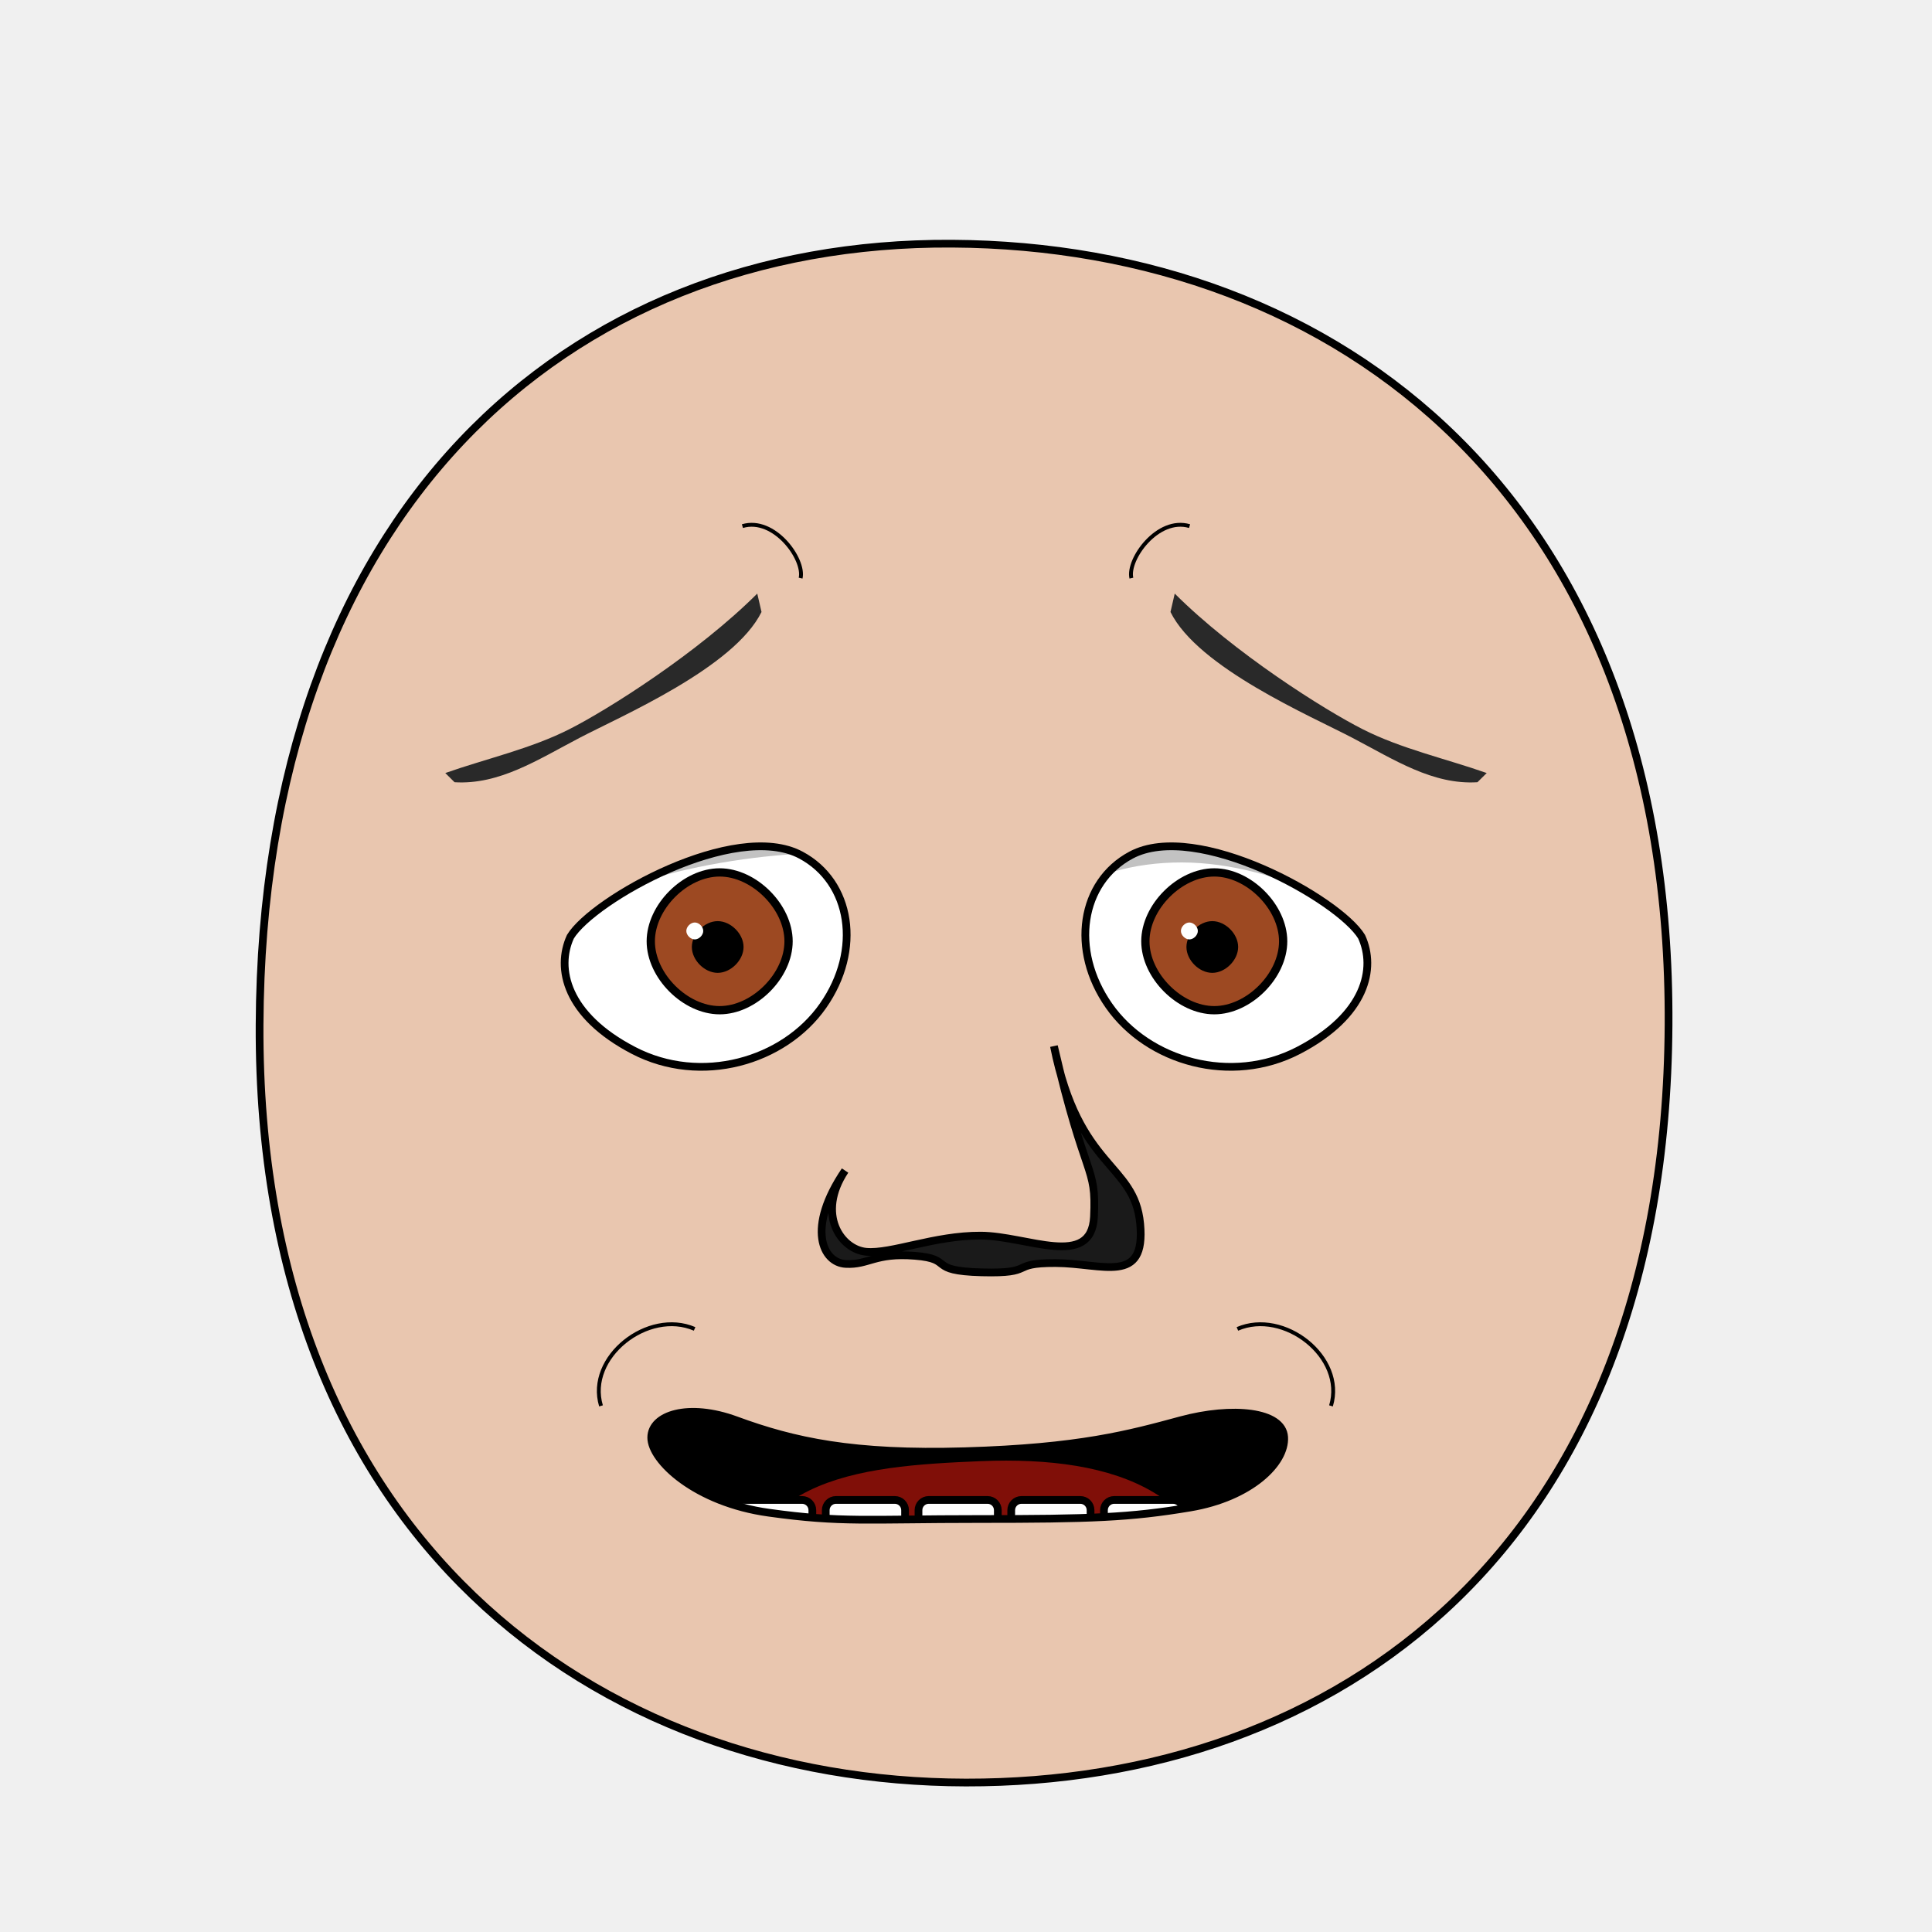
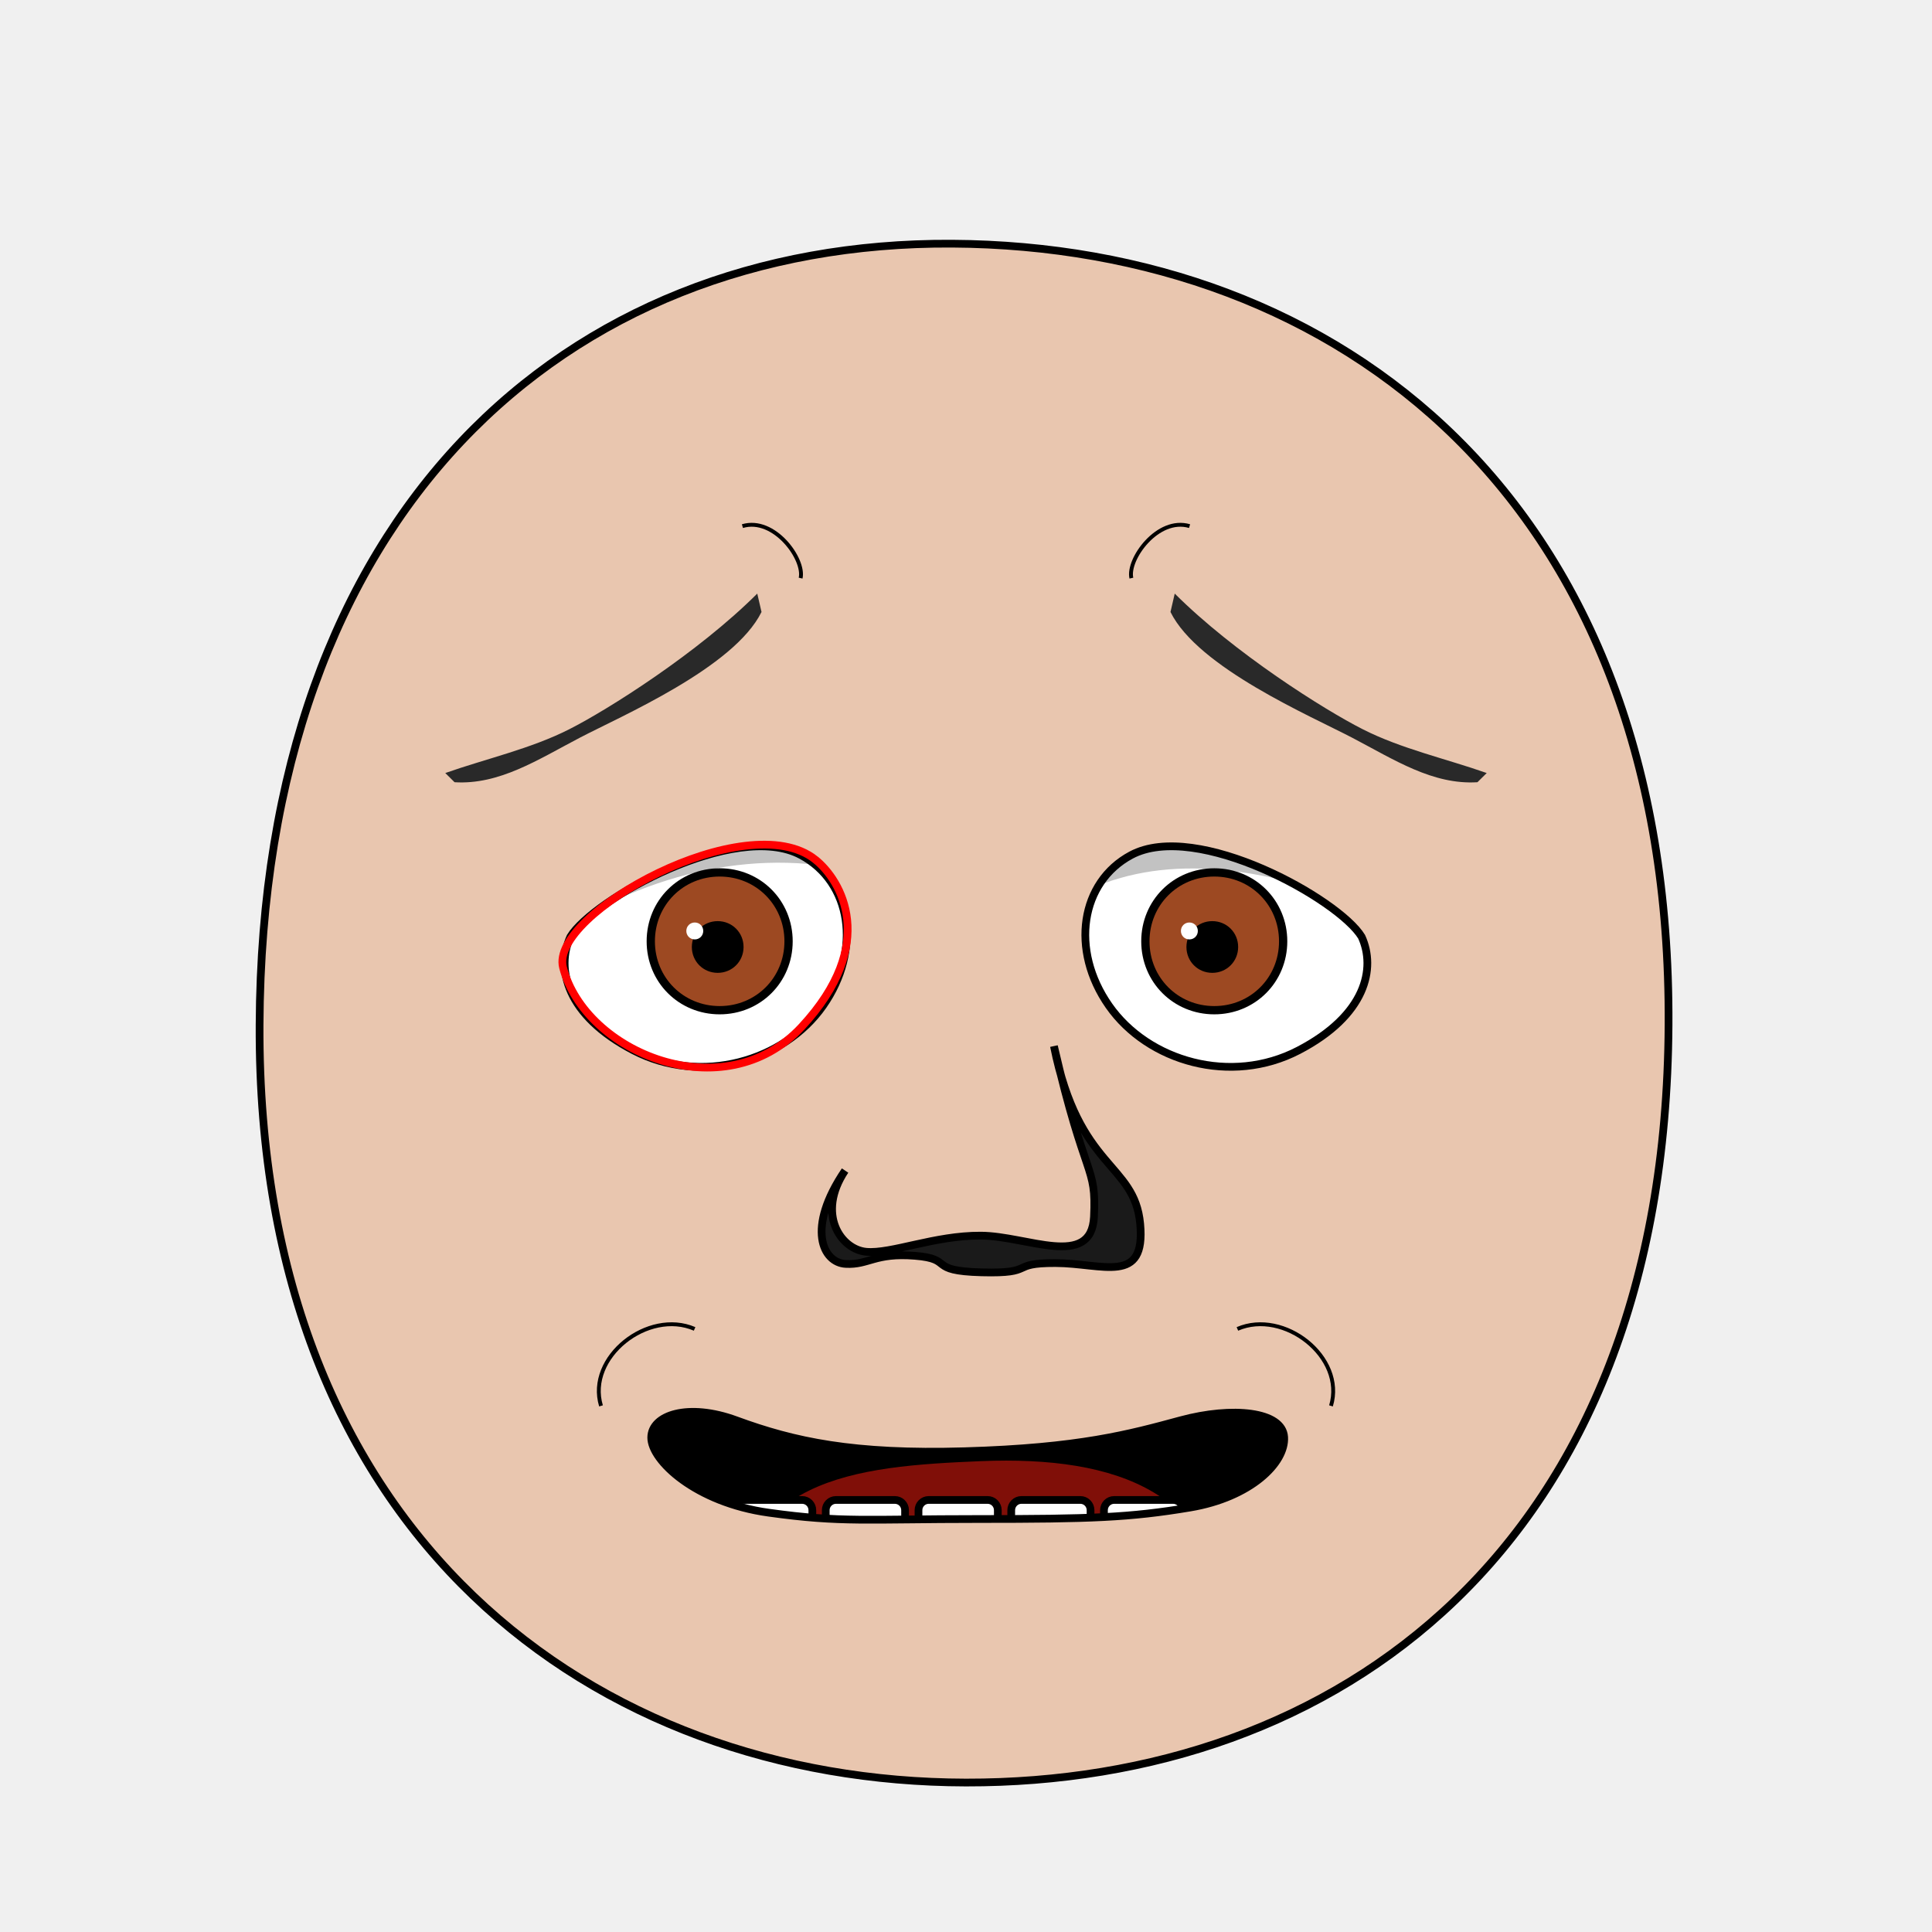
- <svg xmlns="http://www.w3.org/2000/svg" xmlns:xlink="http://www.w3.org/1999/xlink" version="1.1" width="100%" height="100%" id="emoticon-front-view" viewBox="0 0 250 250">
+ <svg xmlns="http://www.w3.org/2000/svg" xmlns:xlink="http://www.w3.org/1999/xlink" viewBox="0 0 250 250" id="emoticon-front-view" height="100%" width="100%" version="1.1">
  <defs id="defs">
    <clipPath id="clipPath-left-eye">
-       <use transform="matrix(1,0,0,1,0,0)" id="use-left-eye-outline-1" y="0" height="1" xlink:href="#left-eye-outline" width="1" x="0">
- </use>
+       <use transform="matrix(1,0,0,1,0,0)" x="0" width="1" xlink:href="#left-eye-outline" height="1" y="0" id="use-left-eye-outline-1" />
    </clipPath>
    <clipPath id="clipPath-right-eye">
-       <use transform="matrix(-1,0,0,1,250,0)" morph="fixed" x="0" width="250" xlink:href="#left-eye-outline" height="250" y="0" id="use-left-eye-outline-2">
- </use>
+       <use transform="matrix(-1,0,0,1,250,0)" id="use-left-eye-outline-2" y="0" height="250" xlink:href="#left-eye-outline" width="250" x="0" morph="fixed" />
    </clipPath>
-     <clipPath clipPathUnits="userSpaceOnUse" id="clipPath-mouth">
-       <use transform="matrix(1,0,0,1,0,0)" width="250" id="use-mouth-outline" xlink:href="#mouth-outline" x="0" y="0" height="250">
- </use>
+     <clipPath id="clipPath-mouth" clipPathUnits="userSpaceOnUse">
+       <use transform="matrix(1,0,0,1,0,0)" height="250" y="0" x="0" xlink:href="#mouth-outline" id="use-mouth-outline" width="250" />
    </clipPath>
  </defs>
  <g id="head">
-     <path style="fill:#e9c6af;stroke:#000000;stroke-width:1;stroke-opacity:1" d="M 124.98,230.66 C 172.77,230.75 215.51,200.57 215.91,132.64 216.3,64.72 173.26,31.81 123.18,31.53 73.1,31.24 33.88,66.28 33.59,132.64 33.3,199.01 77.19,230.57 124.98,230.66 Z" id="head-outline">
- </path>
+     <path d="M 124.98,230.66 C 172.77,230.75 215.51,200.57 215.91,132.64 216.3,64.72 173.26,31.81 123.18,31.53 73.1,31.24 33.88,66.28 33.59,132.64 33.3,199.01 77.19,230.57 124.98,230.66 Z" style="fill:#e9c6af;stroke:#000000;stroke-width:1;stroke-opacity:1" id="head-outline" />
  </g>
  <g id="left-eye">
-     <path style="fill:#ffffff;stroke:#000000;stroke-width:1;stroke-miterlimit:4;stroke-opacity:1;stroke-dasharray:none" d="M 103.64,110.65 C 110.17,114.14 111.56,122.91 106.5,130.14 101.44,137.38 90.69,140.46 81.97,135.92 73.24,131.38 71.93,125.3 73.81,121.21 76.73,116.4 95.13,106.09 103.64,110.65 Z" id="left-eye-outline">
- </path>
-     <g id="left-eyeball" clip-path="url(#clipPath-left-eye)">
+     <path d="M 103.64,110.65 C 110.17,114.14 111.56,122.91 106.5,130.14 101.44,137.38 90.69,140.46 81.97,135.92 73.24,131.38 71.93,125.3 73.81,121.21 76.73,116.4 95.13,106.09 103.64,110.65 Z" style="fill:#ffffff;stroke:#000000;stroke-width:1;stroke-miterlimit:4;stroke-opacity:1;stroke-dasharray:none" id="left-eye-outline" />
+     <g clip-path="url(#clipPath-left-eye)" id="left-eyeball">
      <g id="left-lens">
-         <path d="M 1,0.5 C 1,0.75 0.75,1 0.5,1 0.25,1 0,0.75 0,0.5 0,0.25 0.25,0 0.5,0 0.75,0 1,0.25 1,0.5 z" transform="matrix(17.83,0,0,17.83,84.21,112.89)" style="fill:#9d4922;fill-opacity:1;stroke:#000000;stroke-width:0.06;stroke-miterlimit:4;stroke-opacity:1;stroke-dasharray:none" morph="relative" id="iris">
- </path>
-         <path d="M 1,0.5 C 1,0.75 0.75,1 0.5,1 0.25,1 0,0.75 0,0.5 0,0.25 0.25,0 0.5,0 0.75,0 1,0.25 1,0.5 z" transform="matrix(5.72,0,0,5.72,90.01,119.68)" style="fill:#000000;fill-opacity:1;stroke:#000000;stroke-width:0.17;stroke-miterlimit:4;stroke-opacity:1;stroke-dasharray:none" morph="relative" id="pupil">
- </path>
-         <path d="M 1,0.5 C 1,0.75 0.75,1 0.5,1 0.25,1 0,0.75 0,0.5 0,0.25 0.25,0 0.5,0 0.75,0 1,0.25 1,0.5 z" transform="matrix(2.19,0,0,2.19,88.81,119.37)" style="fill:#ffffff;fill-opacity:1;stroke:none" morph="transform-only" id="glare">
- </path>
+         <path d="M 1,0.5 C 1,0.78 0.78,1 0.5,1 0.22,1 0,0.78 0,0.5 0,0.22 0.22,0 0.5,0 0.78,0 1,0.22 1,0.5 z" transform="matrix(17.83,0,0,17.83,84.21,112.89)" style="fill:#9d4922;fill-opacity:1;stroke:#000000;stroke-width:0.06;stroke-miterlimit:4;stroke-opacity:1;stroke-dasharray:none" id="iris" morph="relative" />
+         <path d="M 1,0.5 C 1,0.78 0.78,1 0.5,1 0.22,1 0,0.78 0,0.5 0,0.22 0.22,0 0.5,0 0.78,0 1,0.22 1,0.5 z" transform="matrix(5.72,0,0,5.72,90.01,119.68)" style="fill:#000000;fill-opacity:1;stroke:#000000;stroke-width:0.17;stroke-miterlimit:4;stroke-opacity:1;stroke-dasharray:none" id="pupil" morph="relative" />
+         <path d="M 1,0.5 C 1,0.78 0.78,1 0.5,1 0.22,1 0,0.78 0,0.5 0,0.22 0.22,0 0.5,0 0.78,0 1,0.22 1,0.5 z" transform="matrix(2.19,0,0,2.19,88.81,119.37)" style="fill:#ffffff;fill-opacity:1;stroke:none" id="glare" morph="transform-only" />
      </g>
-       <path style="opacity:0.24;fill:#000000;stroke:#000000;stroke-width:0px;stroke-linecap:butt;stroke-linejoin:miter;stroke-opacity:1" d="M 66.58,122.51 66.52,104.16 117.16,104.91 117.2,110.89 C 117.2,110.89 105.16,108.87 88.83,112.53 76.81,115.22 66.58,122.52 66.58,122.52 Z" id="left-lid-shadow">
- </path>
+       <path d="m 50,75 75,0 0,43.99 C 98.545,101.697 66.707,117.013 50,142.9 z" style="opacity:0.24;fill:#000000;stroke:#000000;stroke-width:0px;stroke-linecap:butt;stroke-linejoin:miter;stroke-opacity:1" id="left-lid-shadow-tmp" />
+     </g>
+     <path d="m 105.502,111.233 c 3.357,2.685 8.231,10.862 -1.779,21.65 -10.01,10.789 -28.019,3.366 -30.868,-7.696 -1.789,-6.946 23.79,-21.037 32.647,-13.955 z" style="fill:none;stroke:#ff0000;stroke-width:1;stroke-miterlimit:4;stroke-opacity:1;stroke-dasharray:none" id="left-eye-outline-tmp" />
+   </g>
+   <g id="right-eye">
+     <use transform="matrix(-1,0,0,1,250,0)" id="right-eye-outline" y="0" height="250" xlink:href="#left-eye-outline" width="250" x="0" morph="fixed" />
+     <g clip-path="url(#clipPath-right-eye)" id="right-eyeball">
+       <use transform="matrix(1,0,0,1,64,0)" id="right-lens" y="0" height="1" xlink:href="#left-lens" width="1" x="0" morph="fixed" />
+       <path d="m 125,129.08 0,-54.08 75,0 0,54.174 C 156.681,103.093 138.179,110.825 125,129.08 z" style="opacity:0.24;fill:#000000;stroke:#000000;stroke-width:0px;stroke-linecap:butt;stroke-linejoin:miter;stroke-miterlimit:4;stroke-opacity:1;stroke-dasharray:none" id="right-lid-shadow-tmp" />
    </g>
  </g>
-   <g id="right-eye">
-     <use transform="matrix(-1,0,0,1,250,0)" morph="fixed" x="0" width="250" xlink:href="#left-eye-outline" height="250" y="0" id="right-eye-outline">
- </use>
-     <g id="right-eyeball" clip-path="url(#clipPath-right-eye)">
-       <use transform="matrix(1,0,0,1,64,0)" morph="fixed" x="0" width="1" xlink:href="#left-lens" height="1" y="0" id="right-lens">
- </use>
-       <path style="opacity:0.24;fill:#000000;stroke:#000000;stroke-width:0px;stroke-linecap:butt;stroke-linejoin:miter;stroke-miterlimit:4;stroke-opacity:1;stroke-dasharray:none" d="M 128.69,122.85 127.05,108.33 156.36,101.93 177.2,119.24 C 177.2,119.24 165.78,111.63 152.94,111.6 140.1,111.57 132.69,118.48 128.69,122.85 Z" id="right-lid-shadow">
- </path>
-     </g>
+   <path d="M 98.54,79.19 C 94.98,86.41 80.35,92.67 74.97,95.49 69.59,98.31 64.59,101.58 58.82,101.22 L 57.62,100.03 C 62.87,98.18 68.7,96.89 73.67,94.36 78.65,91.84 90.3,84.49 97.99,76.81 Z" style="fill:#292929;fill-opacity:1;fill-rule:nonzero;stroke-width:1;stroke-miterlimit:101.49;stroke-opacity:-20.56;stroke-dasharray:none" id="left-eye-brow" />
+   <g id="nose">
+     <path d="M 109.35,151.47 C 105.61,157.12 108.83,161.67 112.07,161.98 115.32,162.28 120.92,159.86 126.9,159.89 132.89,159.91 141.23,164.26 141.56,157.45 141.89,150.63 140.47,153.05 136.38,135.37 139.58,151.4 146.8,150.42 147.54,158.37 148.28,166.32 142.72,163.46 136.58,163.44 130.44,163.42 134.21,164.83 127.02,164.64 119.85,164.45 123.58,162.91 118.39,162.5 113.21,162.08 112.41,163.71 109.44,163.55 106.47,163.4 104.27,158.94 109.35,151.47 Z" style="fill:#1a1a1a;stroke:#000000;stroke-width:1;stroke-miterlimit:4;stroke-dasharray:none" id="nose-outline" />
  </g>
-   <path style="fill:#292929;fill-opacity:1;fill-rule:nonzero;stroke-width:1;stroke-miterlimit:101.49;stroke-opacity:-20.56;stroke-dasharray:none" d="M 98.54,79.19 C 94.98,86.41 80.35,92.67 74.97,95.49 69.59,98.31 64.59,101.58 58.82,101.22 L 57.62,100.03 C 62.87,98.18 68.7,96.89 73.67,94.36 78.65,91.84 90.3,84.49 97.99,76.81 Z" id="left-eye-brow">
- </path>
-   <g id="nose">
-     <path style="fill:#1a1a1a;stroke:#000000;stroke-width:1;stroke-miterlimit:4;stroke-dasharray:none" d="M 109.35,151.47 C 105.61,157.12 108.83,161.67 112.07,161.98 115.32,162.28 120.92,159.86 126.9,159.89 132.89,159.91 141.23,164.26 141.56,157.45 141.89,150.63 140.47,153.05 136.38,135.37 139.58,151.4 146.8,150.42 147.54,158.37 148.28,166.32 142.72,163.46 136.58,163.44 130.44,163.42 134.21,164.83 127.02,164.64 119.85,164.45 123.58,162.91 118.39,162.5 113.21,162.08 112.41,163.71 109.44,163.55 106.47,163.4 104.27,158.94 109.35,151.47 Z" id="nose-outline">
- </path>
-   </g>
-   <use transform="matrix(-1,0,0,1,250,0)" id="right-eye-brow" y="0" height="250" xlink:href="#left-eye-brow" width="250" x="0">
- </use>
+   <use transform="matrix(-1,0,0,1,250,0)" x="0" width="250" xlink:href="#left-eye-brow" height="250" y="0" id="right-eye-brow" />
  <g id="mouth">
-     <g clip-path="url(#clipPath-mouth)" id="mouth-interior">
-       <rect style="fill:#000000;fill-opacity:1;stroke:none" y="159.934" height="66.556" id="mouth-background" width="119.944" x="68.16">
- </rect>
-       <path style="fill:#800f08;fill-opacity:1;stroke:none" d="M 94.84,211.42 C 94.51,191.12 110.73,189.74 126.96,189.07 144.51,188.36 158.42,193.11 158.42,211.42 137.23,211.42 116.04,211.42 94.84,211.42 Z" id="tongue">
- </path>
-       <g transform="matrix(1,0,0,1,0.5,-1.01)" id="upper-teeth" morph="fix-children">
-         <rect style="fill:#ffffff;fill-opacity:1;stroke:#000000;stroke-width:1.004;stroke-opacity:1" id="tooth-02" height="15.123" y="158.195" rx="1.336" transform="matrix(0.991225,0.1321854,0,1,0,0)" ry="1.325" x="95.524" width="10.356">
- </rect>
-         <rect style="fill:#ffffff;fill-opacity:1;stroke:#000000;stroke-width:1;stroke-opacity:1" ry="1.325" x="106.375" width="10.267" id="tooth-03" transform="matrix(0.999781,0.02092668,0,1,0,0)" height="15.123" y="169.934" rx="1.325">
- </rect>
-         <rect style="fill:#ffffff;fill-opacity:1;stroke:#000000;stroke-opacity:1" id="tooth-04" height="15.123" y="172.327" rx="1.325" ry="1.325" x="118.352" width="10.265">
- </rect>
-         <rect style="fill:#ffffff;fill-opacity:1;stroke:#000000;stroke-width:1;stroke-opacity:1" ry="1.325" x="130.381" width="10.267" id="tooth-05" transform="matrix(0.999781,-0.02092669,0,1,0,0)" height="15.123" y="174.986" rx="1.325">
- </rect>
-         <rect style="fill:#ffffff;fill-opacity:1;stroke:#000000;stroke-width:1.006;stroke-opacity:1" id="tooth-06" height="15.123" y="194.646" rx="1.341" transform="matrix(0.9876076,-0.1569434,0,1,0,0)" ry="1.325" x="144.054" width="10.394">
- </rect>
+     <g id="mouth-interior" clip-path="url(#clipPath-mouth)">
+       <rect style="fill:#000000;fill-opacity:1;stroke:none" x="68.16" width="119.944" id="mouth-background" height="66.556" y="159.934" />
+       <path d="M 94.84,211.42 C 94.51,191.12 110.73,189.74 126.96,189.07 144.51,188.36 158.42,193.11 158.42,211.42 137.23,211.42 116.04,211.42 94.84,211.42 Z" style="fill:#800f08;fill-opacity:1;stroke:none" id="tongue" />
+       <g transform="matrix(1,0,0,1,0.5,-1.01)" morph="fix-children" id="upper-teeth">
+         <rect width="10.356" x="95.524" ry="1.325" transform="matrix(0.991225,0.1321854,0,1,0,0)" rx="1.336" y="158.195" height="15.123" id="tooth-02" style="fill:#ffffff;fill-opacity:1;stroke:#000000;stroke-width:1.004;stroke-opacity:1" />
+         <rect rx="1.325" y="169.934" height="15.123" transform="matrix(0.999781,0.02092668,0,1,0,0)" id="tooth-03" width="10.267" x="106.375" ry="1.325" style="fill:#ffffff;fill-opacity:1;stroke:#000000;stroke-width:1;stroke-opacity:1" />
+         <rect width="10.265" x="118.352" ry="1.325" rx="1.325" y="172.327" height="15.123" id="tooth-04" style="fill:#ffffff;fill-opacity:1;stroke:#000000;stroke-opacity:1" />
+         <rect rx="1.325" y="174.986" height="15.123" transform="matrix(0.999781,-0.02092669,0,1,0,0)" id="tooth-05" width="10.267" x="130.381" ry="1.325" style="fill:#ffffff;fill-opacity:1;stroke:#000000;stroke-width:1;stroke-opacity:1" />
+         <rect width="10.394" x="144.054" ry="1.325" transform="matrix(0.9876076,-0.1569434,0,1,0,0)" rx="1.341" y="194.646" height="15.123" id="tooth-06" style="fill:#ffffff;fill-opacity:1;stroke:#000000;stroke-width:1.006;stroke-opacity:1" />
      </g>
-       <g transform="matrix(1,0,0,1,0.5,22)" morph="fix-children" id="lower-teeth">
-         <rect rx="1.325" y="172.091" height="15.123" id="tooth-09" width="10.265" x="94.352" ry="1.325" style="fill:#ffffff;fill-opacity:1;stroke:#000000;stroke-opacity:1">
- </rect>
-         <rect width="10.265" x="106.352" ry="1.325" rx="1.325" y="172.091" height="15.123" id="tooth-10" style="fill:#ffffff;fill-opacity:1;stroke:#000000;stroke-opacity:1">
- </rect>
-         <rect rx="1.325" y="172.091" height="15.123" id="tooth-11" width="10.265" x="118.352" ry="1.325" style="fill:#ffffff;fill-opacity:1;stroke:#000000;stroke-opacity:1">
- </rect>
-         <rect width="10.265" x="130.352" ry="1.325" rx="1.325" y="172.091" height="15.123" id="tooth-12" style="fill:#ffffff;fill-opacity:1;stroke:#000000;stroke-opacity:1">
- </rect>
-         <rect rx="1.325" y="172.091" height="15.123" id="tooth-13" width="10.265" x="142.352" ry="1.325" style="fill:#ffffff;fill-opacity:1;stroke:#000000;stroke-opacity:1">
- </rect>
+       <g transform="matrix(1,0,0,1,0.5,22)" id="lower-teeth" morph="fix-children">
+         <rect style="fill:#ffffff;fill-opacity:1;stroke:#000000;stroke-opacity:1" ry="1.325" x="94.352" width="10.265" id="tooth-09" height="15.123" y="172.091" rx="1.325" />
+         <rect style="fill:#ffffff;fill-opacity:1;stroke:#000000;stroke-opacity:1" id="tooth-10" height="15.123" y="172.091" rx="1.325" ry="1.325" x="106.352" width="10.265" />
+         <rect style="fill:#ffffff;fill-opacity:1;stroke:#000000;stroke-opacity:1" ry="1.325" x="118.352" width="10.265" id="tooth-11" height="15.123" y="172.091" rx="1.325" />
+         <rect style="fill:#ffffff;fill-opacity:1;stroke:#000000;stroke-opacity:1" id="tooth-12" height="15.123" y="172.091" rx="1.325" ry="1.325" x="130.352" width="10.265" />
+         <rect style="fill:#ffffff;fill-opacity:1;stroke:#000000;stroke-opacity:1" ry="1.325" x="142.352" width="10.265" id="tooth-13" height="15.123" y="172.091" rx="1.325" />
      </g>
    </g>
-     <path style="fill:none;stroke:#000000;stroke-width:1px;stroke-miterlimit:4;stroke-opacity:1" d="M 166.17,185.96 C 166.38,189.31 161.81,193.76 154.01,195.07 146.21,196.38 141.08,196.56 126.63,196.56 112.18,196.56 108.93,197.06 99.47,195.74 90,194.43 84.26,188.98 84.27,186.02 84.28,183.07 89.07,181.5 95.26,183.78 102.74,186.53 110.38,188.21 124.82,187.79 139.7,187.36 146.14,185.58 152.79,183.78 159.44,181.98 165.96,182.61 166.17,185.96 Z" id="mouth-outline">
- </path>
+     <path d="M 166.17,185.96 C 166.38,189.31 161.81,193.76 154.01,195.07 146.21,196.38 141.08,196.56 126.63,196.56 112.18,196.56 108.93,197.06 99.47,195.74 90,194.43 84.26,188.98 84.27,186.02 84.28,183.07 89.07,181.5 95.26,183.78 102.74,186.53 110.38,188.21 124.82,187.79 139.7,187.36 146.14,185.58 152.79,183.78 159.44,181.98 165.96,182.61 166.17,185.96 Z" style="fill:none;stroke:#000000;stroke-width:1px;stroke-miterlimit:4;stroke-opacity:1" id="mouth-outline" />
  </g>
  <g id="wrinkles">
-     <path style="fill:none;stroke:#000000;stroke-width:0.5;stroke-linecap:butt;stroke-linejoin:miter;stroke-miterlimit:4;stroke-opacity:1;stroke-dasharray:none" d="M 96.07,68.08 C 100.18,66.86 104.16,72.36 103.6,74.81" id="wrinkle-left-brow">
- </path>
-     <path style="fill:none;stroke:#000000;stroke-width:0.5;stroke-linecap:butt;stroke-linejoin:miter;stroke-miterlimit:4;stroke-opacity:1;stroke-dasharray:none" d="M 77.77,181.92 C 75.87,175.6 83.87,169.36 89.88,171.96" id="wrinkle-left-cheek">
- </path>
-     <use transform="matrix(-1,0,0,1,250,0)" width="250" id="wrinkle-right-brow" xlink:href="#wrinkle-left-brow" x="0" y="0" height="250" morph="fixed">
- </use>
-     <use transform="matrix(-1,0,0,1,250,0)" width="250" id="wrinkle-right-cheek" xlink:href="#wrinkle-left-cheek" x="0" y="0" height="250" morph="fixed">
- </use>
+     <path d="M 96.07,68.08 C 100.18,66.86 104.16,72.36 103.6,74.81" style="fill:none;stroke:#000000;stroke-width:0.5;stroke-linecap:butt;stroke-linejoin:miter;stroke-miterlimit:4;stroke-opacity:1;stroke-dasharray:none" id="wrinkle-left-brow" />
+     <path d="M 77.77,181.92 C 75.87,175.6 83.87,169.36 89.88,171.96" style="fill:none;stroke:#000000;stroke-width:0.5;stroke-linecap:butt;stroke-linejoin:miter;stroke-miterlimit:4;stroke-opacity:1;stroke-dasharray:none" id="wrinkle-left-cheek" />
+     <use transform="matrix(-1,0,0,1,250,0)" morph="fixed" height="250" y="0" x="0" xlink:href="#wrinkle-left-brow" id="wrinkle-right-brow" width="250" />
+     <use transform="matrix(-1,0,0,1,250,0)" morph="fixed" height="250" y="0" x="0" xlink:href="#wrinkle-left-cheek" id="wrinkle-right-cheek" width="250" />
  </g>
</svg>
